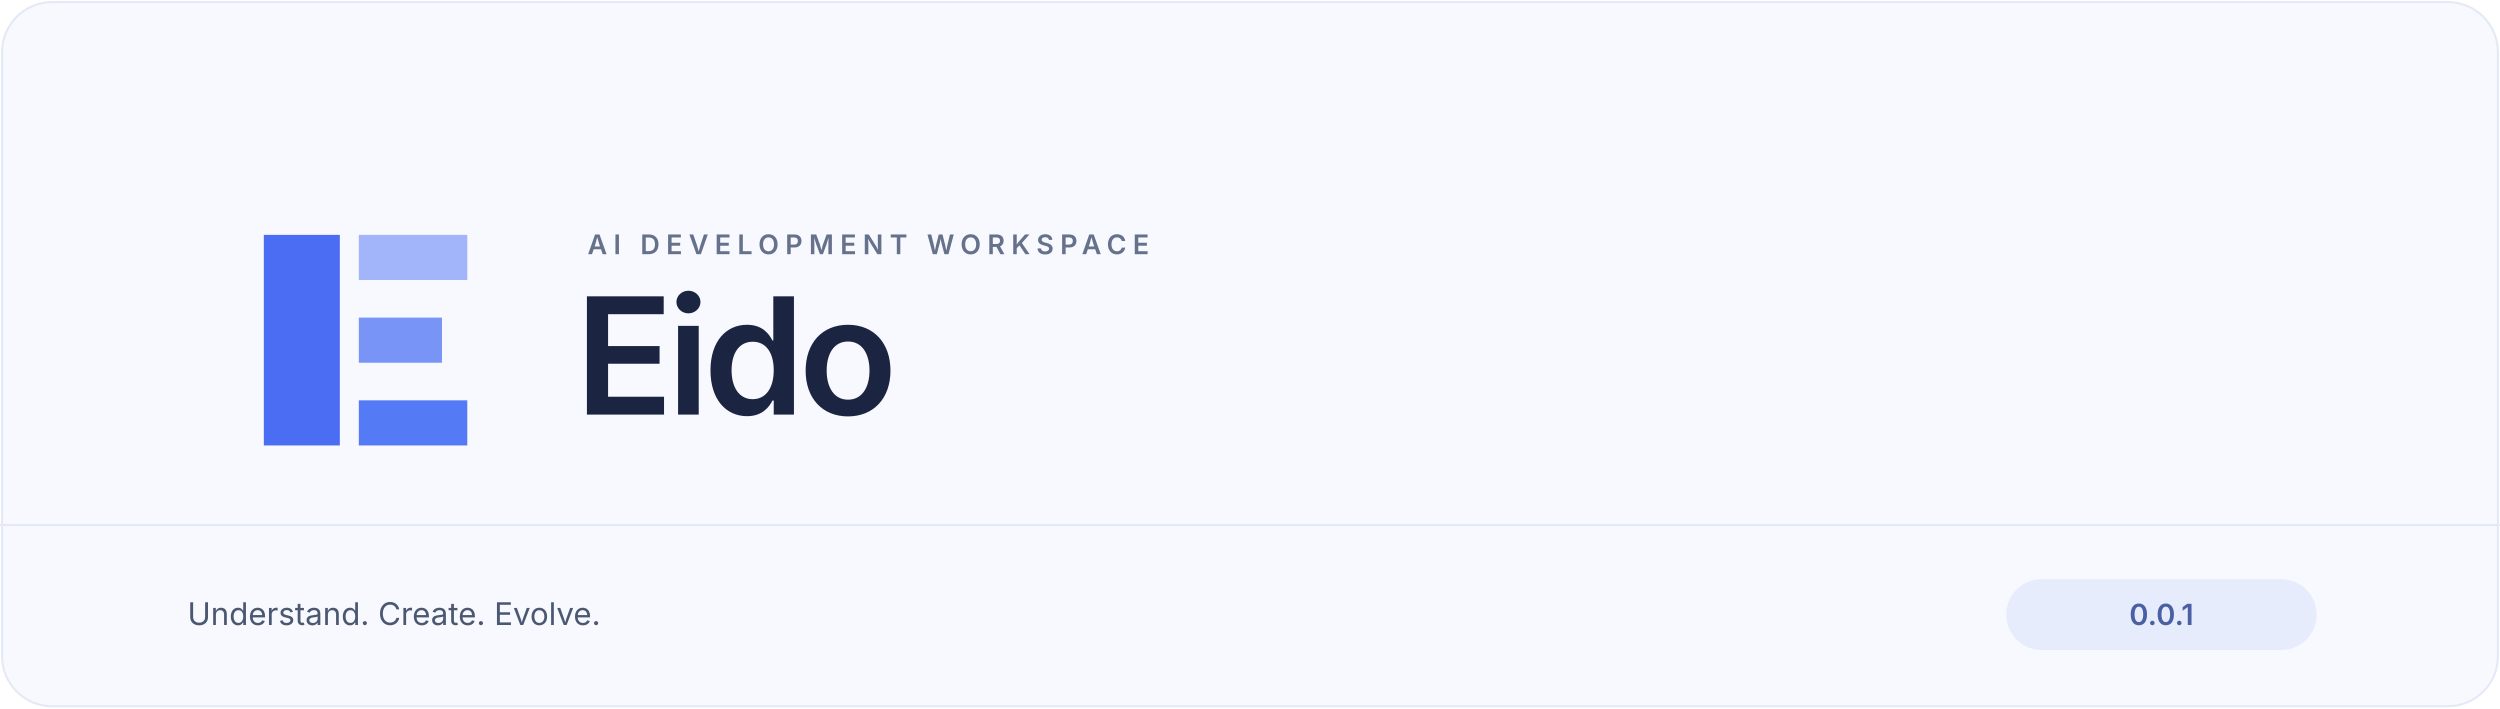
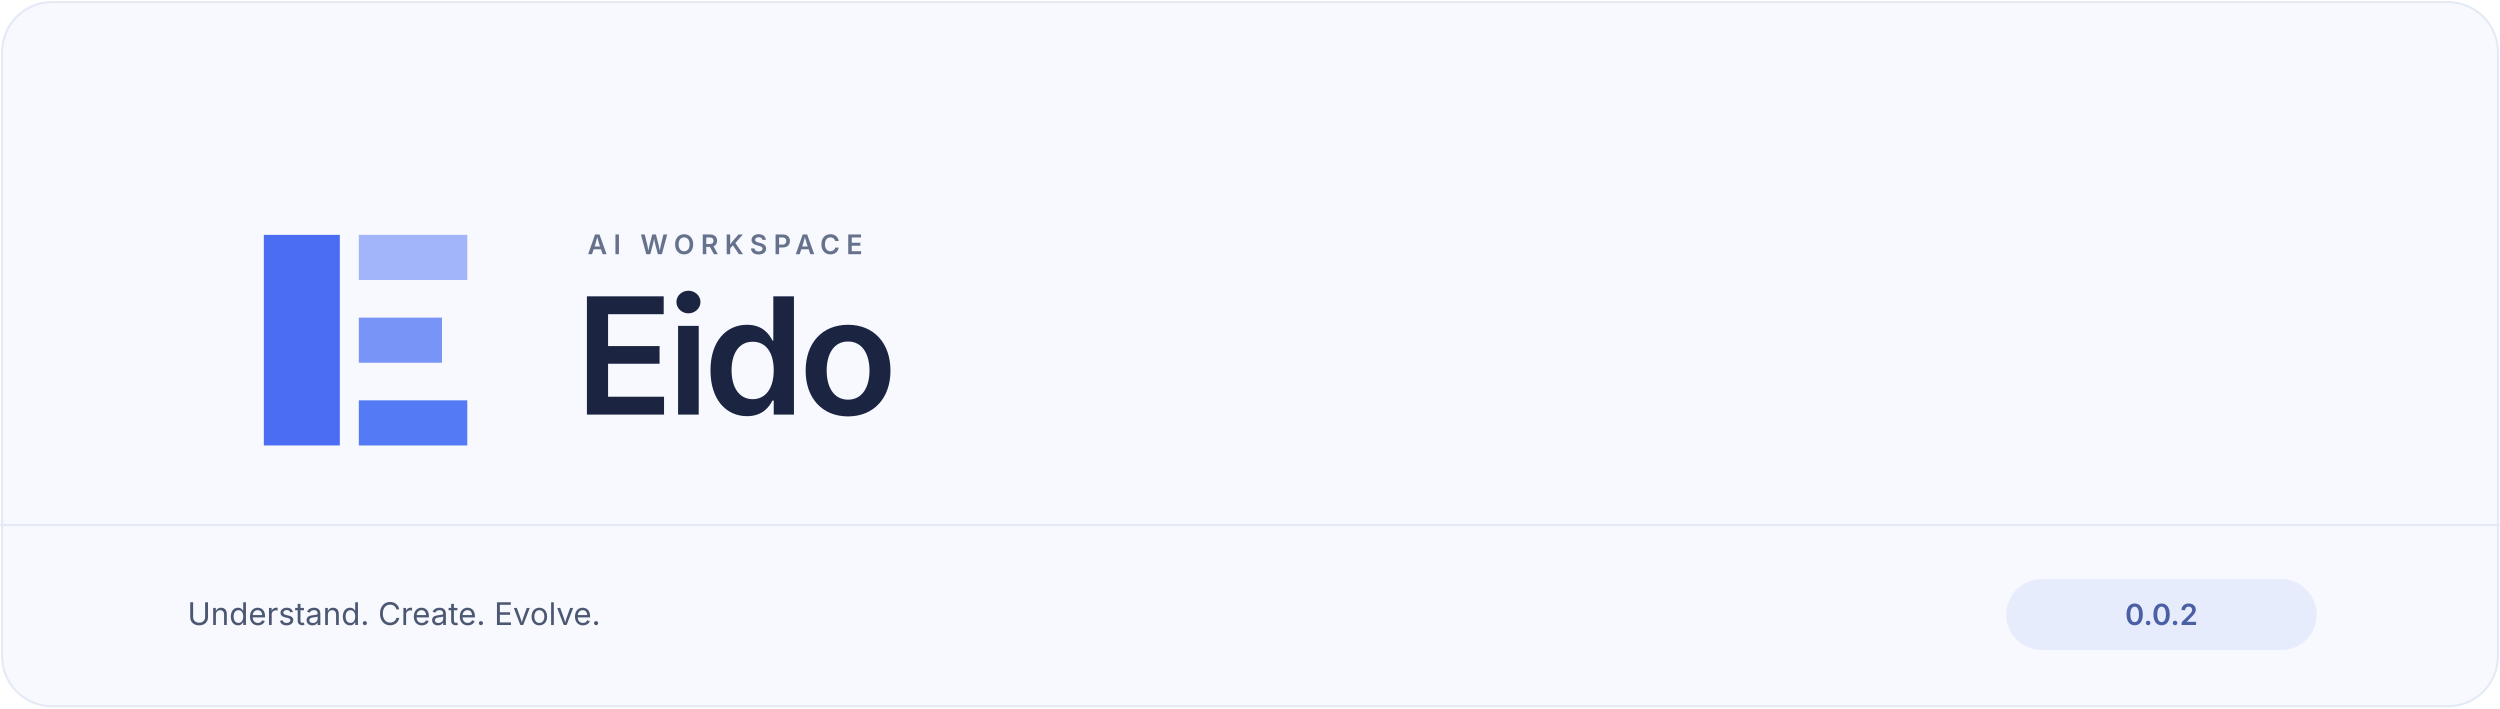
<svg xmlns="http://www.w3.org/2000/svg" width="1200" height="340" viewBox="0 0 1200 340" fill="none">
  <rect x="1" y="1" width="1198" height="338" rx="24" fill="#F7F9FE" stroke="#E3E9F5" />
  <path d="M0 252H1200" stroke="#E3E9F5" />
  <g transform="translate(78 66) scale(.19)">
    <path d="M256 246H448V778H256Z" fill="#4B6DF3" />
    <path d="M496 246H770V360H496Z" fill="#A2B4FA" />
    <path d="M496 455H706V569H496Z" fill="#7894F7" />
    <path d="M496 664H770V778H496Z" fill="#557AF5" />
  </g>
-   <text x="282" y="122" fill="#66728C" font-family="-apple-system, BlinkMacSystemFont, 'Segoe UI', sans-serif" font-size="13" font-weight="600" letter-spacing="3">AI DEVELOPMENT WORKSPACE</text>
+   <text x="282" y="122" fill="#66728C" font-family="-apple-system, BlinkMacSystemFont, 'Segoe UI', sans-serif" font-size="13" font-weight="600" letter-spacing="3">AI WORKSPACE</text>
  <text x="276" y="199" fill="#1B2440" font-family="-apple-system, BlinkMacSystemFont, 'Segoe UI', sans-serif" font-size="78" font-weight="600" letter-spacing="-3">Eido</text>
  <text x="90" y="300" fill="#4C5872" font-family="-apple-system, BlinkMacSystemFont, 'Segoe UI', sans-serif" font-size="15">Understand. Create. Evolve.</text>
  <rect x="963" y="278" width="149" height="34" rx="17" fill="#E7ECFC" />
-   <text x="1037.5" y="300" text-anchor="middle" fill="#4B60A4" font-family="-apple-system, BlinkMacSystemFont, 'Segoe UI', sans-serif" font-size="14" font-weight="600">0.0.1</text>
+   <text x="1037.5" y="300" text-anchor="middle" fill="#4B60A4" font-family="-apple-system, BlinkMacSystemFont, 'Segoe UI', sans-serif" font-size="14" font-weight="600">0.0.2</text>
</svg>
